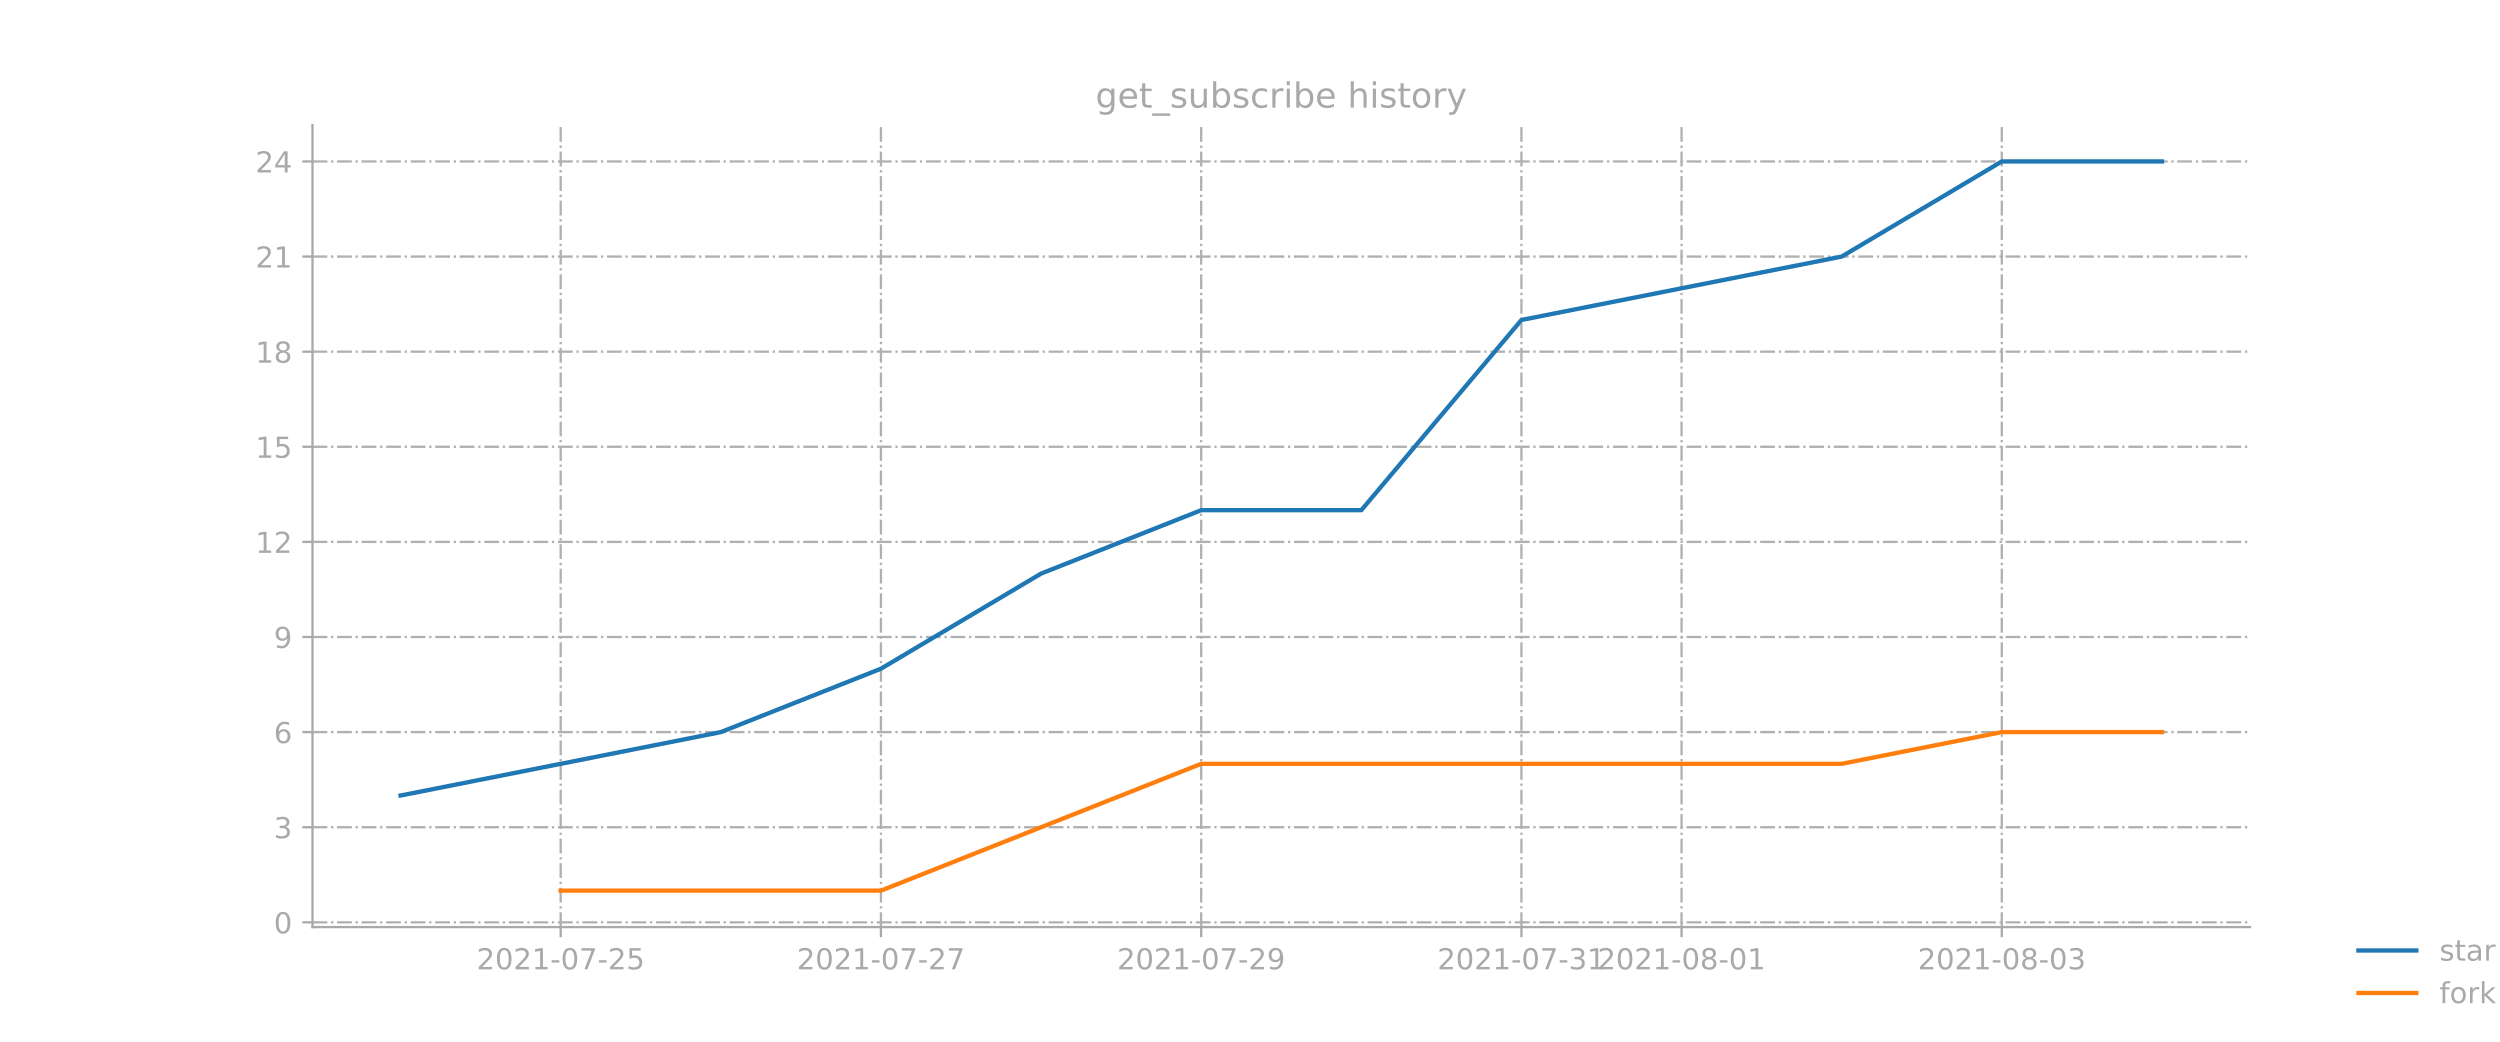
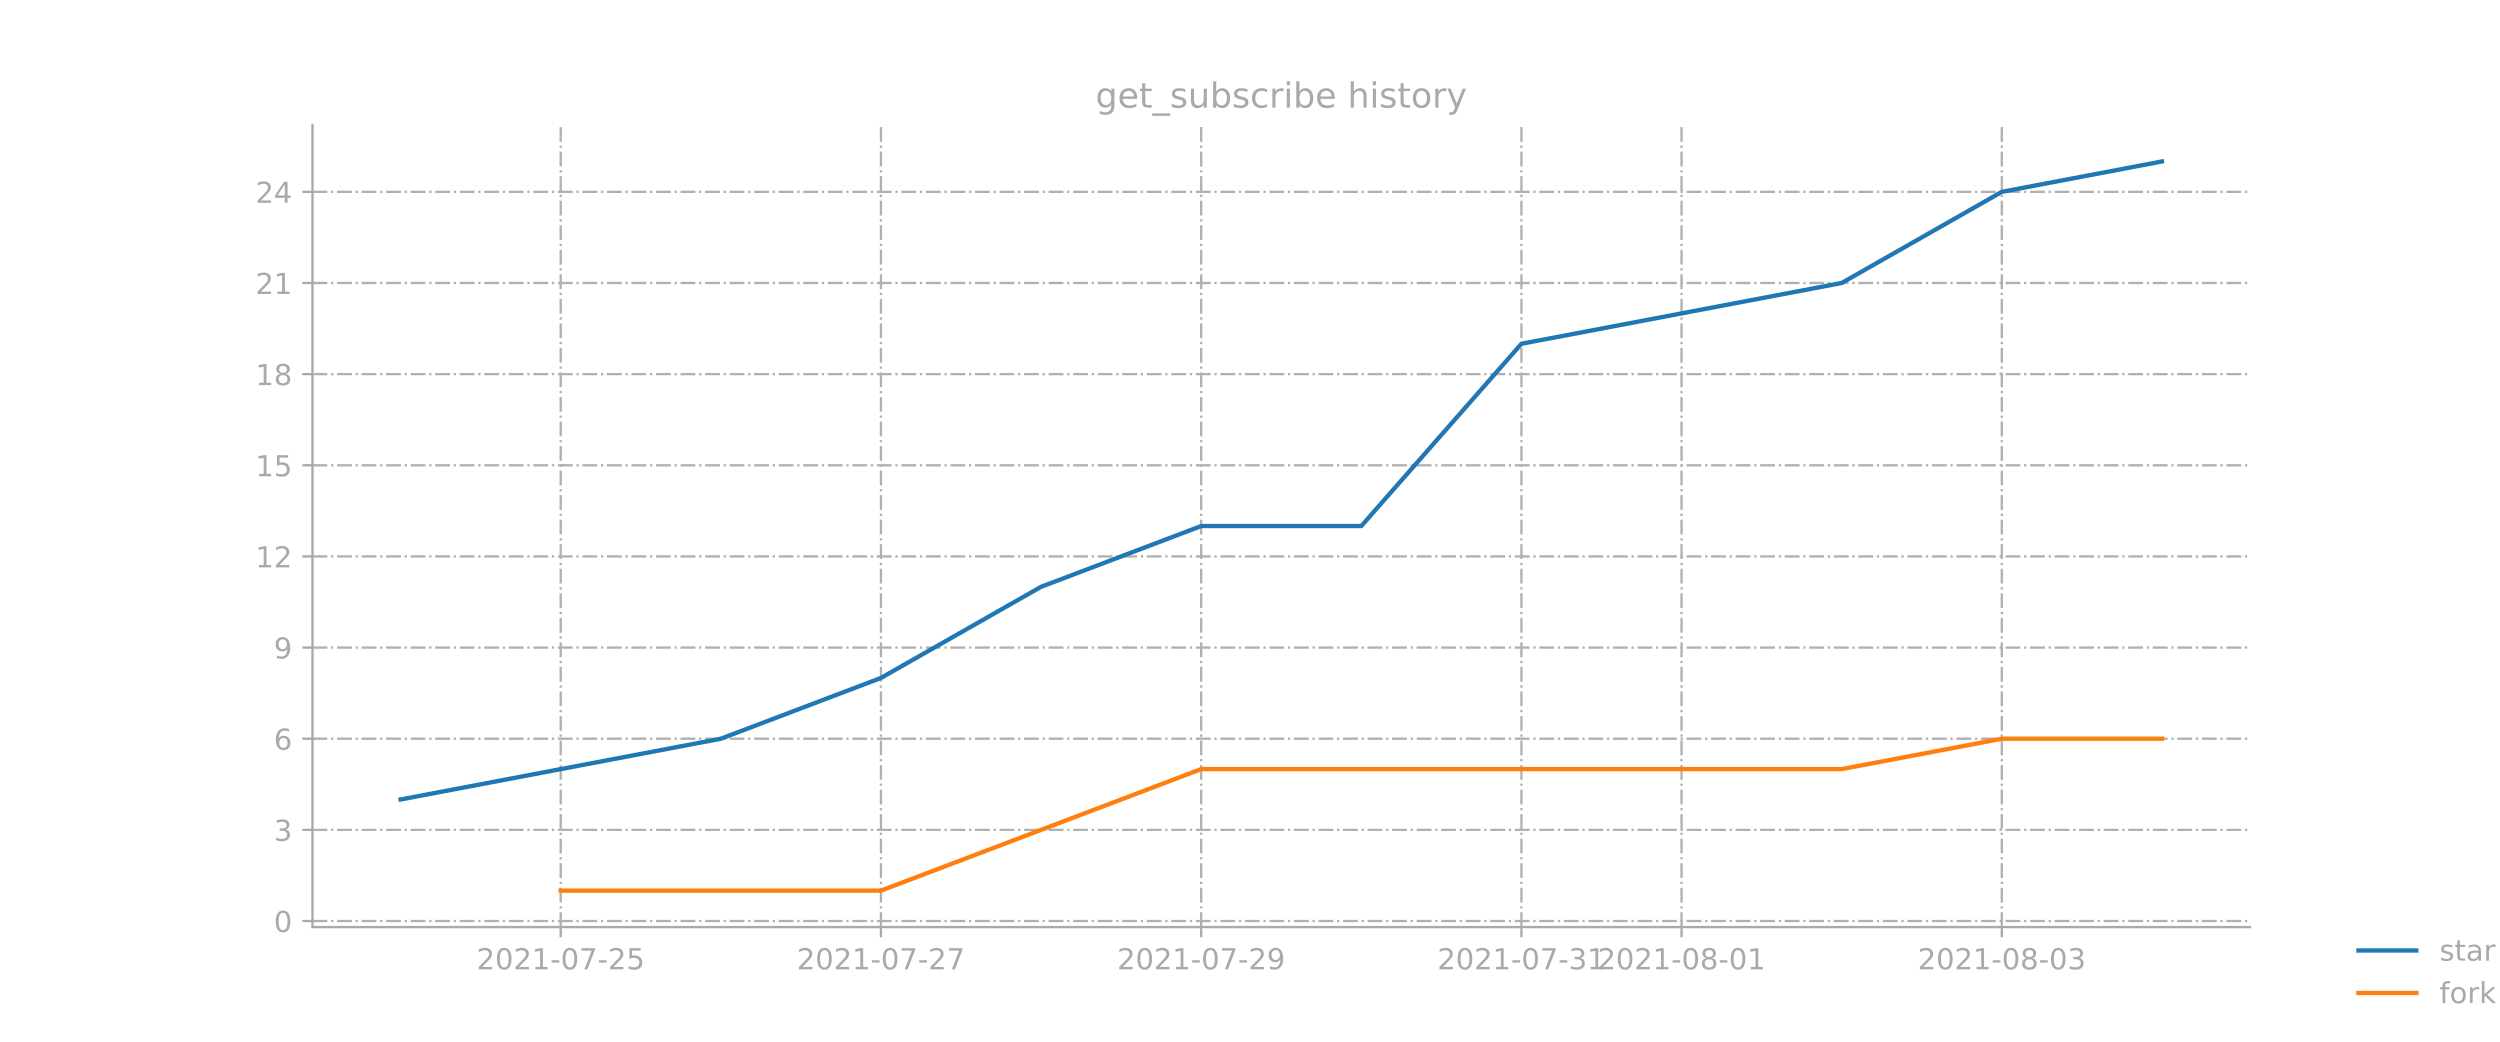
<svg xmlns="http://www.w3.org/2000/svg" xmlns:xlink="http://www.w3.org/1999/xlink" height="360pt" version="1.1" viewBox="0 0 864 360" width="864pt">
  <defs>
    <style type="text/css">*{stroke-linecap:butt;stroke-linejoin:round;}</style>
  </defs>
  <g id="figure_1">
    <g id="patch_1">
      <path d="M 0 360  L 864 360  L 864 0  L 0 0  z " style="fill:none;opacity:0;" />
    </g>
    <g id="axes_1">
      <g id="patch_2">
        <path d="M 108 320.4  L 777.6 320.4  L 777.6 43.2  L 108 43.2  z " style="fill:none;opacity:0;" />
      </g>
      <g id="matplotlib.axis_1">
        <g id="xtick_1">
          <g id="line2d_1">
-             <path clip-path="url(#p2fd78ad7ff)" d="M 193.775 320.4  L 193.775 43.2  " style="fill:none;stroke:#b0b0b0;stroke-dasharray:5.12,1.28,0.8,1.28;stroke-dashoffset:0;stroke-width:0.8;" />
+             <path clip-path="url(#pbae36dc3d2)" d="M 193.775 320.4  L 193.775 43.2  " style="fill:none;stroke:#b0b0b0;stroke-dasharray:5.12,1.28,0.8,1.28;stroke-dashoffset:0;stroke-width:0.8;" />
          </g>
          <g id="line2d_2">
            <defs>
-               <path d="M 0 0  L 0 3.5  " id="m0841ace59b" style="stroke:#a9a9a9;stroke-width:0.8;" />
+               <path d="M 0 0  L 0 3.5  " id="m0ffbf19290" style="stroke:#a9a9a9;stroke-width:0.8;" />
            </defs>
            <g>
-               <use style="fill:#a9a9a9;stroke:#a9a9a9;stroke-width:0.8;" x="193.775" xlink:href="#m0841ace59b" y="320.4" />
+               <use style="fill:#a9a9a9;stroke:#a9a9a9;stroke-width:0.8;" x="193.775" xlink:href="#m0ffbf19290" y="320.4" />
            </g>
          </g>
          <g id="text_1">
            <g style="fill:#a9a9a9;" transform="translate(164.7174 334.9984)scale(0.1 -0.1)">
              <defs>
                <path d="M 1228 531  L 3431 531  L 3431 0  L 469 0  L 469 531  Q 828 903 1448 1529  Q 2069 2156 2228 2338  Q 2531 2678 2651 2914  Q 2772 3150 2772 3378  Q 2772 3750 2511 3984  Q 2250 4219 1831 4219  Q 1534 4219 1204 4116  Q 875 4013 500 3803  L 500 4441  Q 881 4594 1212 4672  Q 1544 4750 1819 4750  Q 2544 4750 2975 4387  Q 3406 4025 3406 3419  Q 3406 3131 3298 2873  Q 3191 2616 2906 2266  Q 2828 2175 2409 1742  Q 1991 1309 1228 531  z " id="DejaVuSans-32" transform="scale(0.015625)" />
                <path d="M 2034 4250  Q 1547 4250 1301 3770  Q 1056 3291 1056 2328  Q 1056 1369 1301 889  Q 1547 409 2034 409  Q 2525 409 2770 889  Q 3016 1369 3016 2328  Q 3016 3291 2770 3770  Q 2525 4250 2034 4250  z M 2034 4750  Q 2819 4750 3233 4129  Q 3647 3509 3647 2328  Q 3647 1150 3233 529  Q 2819 -91 2034 -91  Q 1250 -91 836 529  Q 422 1150 422 2328  Q 422 3509 836 4129  Q 1250 4750 2034 4750  z " id="DejaVuSans-30" transform="scale(0.015625)" />
                <path d="M 794 531  L 1825 531  L 1825 4091  L 703 3866  L 703 4441  L 1819 4666  L 2450 4666  L 2450 531  L 3481 531  L 3481 0  L 794 0  L 794 531  z " id="DejaVuSans-31" transform="scale(0.015625)" />
                <path d="M 313 2009  L 1997 2009  L 1997 1497  L 313 1497  L 313 2009  z " id="DejaVuSans-2d" transform="scale(0.015625)" />
                <path d="M 525 4666  L 3525 4666  L 3525 4397  L 1831 0  L 1172 0  L 2766 4134  L 525 4134  L 525 4666  z " id="DejaVuSans-37" transform="scale(0.015625)" />
                <path d="M 691 4666  L 3169 4666  L 3169 4134  L 1269 4134  L 1269 2991  Q 1406 3038 1543 3061  Q 1681 3084 1819 3084  Q 2600 3084 3056 2656  Q 3513 2228 3513 1497  Q 3513 744 3044 326  Q 2575 -91 1722 -91  Q 1428 -91 1123 -41  Q 819 9 494 109  L 494 744  Q 775 591 1075 516  Q 1375 441 1709 441  Q 2250 441 2565 725  Q 2881 1009 2881 1497  Q 2881 1984 2565 2268  Q 2250 2553 1709 2553  Q 1456 2553 1204 2497  Q 953 2441 691 2322  L 691 4666  z " id="DejaVuSans-35" transform="scale(0.015625)" />
              </defs>
              <use xlink:href="#DejaVuSans-32" />
              <use x="63.623" xlink:href="#DejaVuSans-30" />
              <use x="127.246" xlink:href="#DejaVuSans-32" />
              <use x="190.869" xlink:href="#DejaVuSans-31" />
              <use x="254.492" xlink:href="#DejaVuSans-2d" />
              <use x="290.576" xlink:href="#DejaVuSans-30" />
              <use x="354.199" xlink:href="#DejaVuSans-37" />
              <use x="417.822" xlink:href="#DejaVuSans-2d" />
              <use x="453.906" xlink:href="#DejaVuSans-32" />
              <use x="517.529" xlink:href="#DejaVuSans-35" />
            </g>
          </g>
        </g>
        <g id="xtick_2">
          <g id="line2d_3">
-             <path clip-path="url(#p2fd78ad7ff)" d="M 304.453 320.4  L 304.453 43.2  " style="fill:none;stroke:#b0b0b0;stroke-dasharray:5.12,1.28,0.8,1.28;stroke-dashoffset:0;stroke-width:0.8;" />
+             <path clip-path="url(#pbae36dc3d2)" d="M 304.453 320.4  L 304.453 43.2  " style="fill:none;stroke:#b0b0b0;stroke-dasharray:5.12,1.28,0.8,1.28;stroke-dashoffset:0;stroke-width:0.8;" />
          </g>
          <g id="line2d_4">
            <g>
-               <use style="fill:#a9a9a9;stroke:#a9a9a9;stroke-width:0.8;" x="304.453" xlink:href="#m0841ace59b" y="320.4" />
+               <use style="fill:#a9a9a9;stroke:#a9a9a9;stroke-width:0.8;" x="304.453" xlink:href="#m0ffbf19290" y="320.4" />
            </g>
          </g>
          <g id="text_2">
            <g style="fill:#a9a9a9;" transform="translate(275.3951 334.9984)scale(0.1 -0.1)">
              <use xlink:href="#DejaVuSans-32" />
              <use x="63.623" xlink:href="#DejaVuSans-30" />
              <use x="127.246" xlink:href="#DejaVuSans-32" />
              <use x="190.869" xlink:href="#DejaVuSans-31" />
              <use x="254.492" xlink:href="#DejaVuSans-2d" />
              <use x="290.576" xlink:href="#DejaVuSans-30" />
              <use x="354.199" xlink:href="#DejaVuSans-37" />
              <use x="417.822" xlink:href="#DejaVuSans-2d" />
              <use x="453.906" xlink:href="#DejaVuSans-32" />
              <use x="517.529" xlink:href="#DejaVuSans-37" />
            </g>
          </g>
        </g>
        <g id="xtick_3">
          <g id="line2d_5">
-             <path clip-path="url(#p2fd78ad7ff)" d="M 415.131 320.4  L 415.131 43.2  " style="fill:none;stroke:#b0b0b0;stroke-dasharray:5.12,1.28,0.8,1.28;stroke-dashoffset:0;stroke-width:0.8;" />
+             <path clip-path="url(#pbae36dc3d2)" d="M 415.131 320.4  L 415.131 43.2  " style="fill:none;stroke:#b0b0b0;stroke-dasharray:5.12,1.28,0.8,1.28;stroke-dashoffset:0;stroke-width:0.8;" />
          </g>
          <g id="line2d_6">
            <g>
-               <use style="fill:#a9a9a9;stroke:#a9a9a9;stroke-width:0.8;" x="415.131" xlink:href="#m0841ace59b" y="320.4" />
+               <use style="fill:#a9a9a9;stroke:#a9a9a9;stroke-width:0.8;" x="415.131" xlink:href="#m0ffbf19290" y="320.4" />
            </g>
          </g>
          <g id="text_3">
            <g style="fill:#a9a9a9;" transform="translate(386.0728 334.9984)scale(0.1 -0.1)">
              <defs>
                <path d="M 703 97  L 703 672  Q 941 559 1184 500  Q 1428 441 1663 441  Q 2288 441 2617 861  Q 2947 1281 2994 2138  Q 2813 1869 2534 1725  Q 2256 1581 1919 1581  Q 1219 1581 811 2004  Q 403 2428 403 3163  Q 403 3881 828 4315  Q 1253 4750 1959 4750  Q 2769 4750 3195 4129  Q 3622 3509 3622 2328  Q 3622 1225 3098 567  Q 2575 -91 1691 -91  Q 1453 -91 1209 -44  Q 966 3 703 97  z M 1959 2075  Q 2384 2075 2632 2365  Q 2881 2656 2881 3163  Q 2881 3666 2632 3958  Q 2384 4250 1959 4250  Q 1534 4250 1286 3958  Q 1038 3666 1038 3163  Q 1038 2656 1286 2365  Q 1534 2075 1959 2075  z " id="DejaVuSans-39" transform="scale(0.015625)" />
              </defs>
              <use xlink:href="#DejaVuSans-32" />
              <use x="63.623" xlink:href="#DejaVuSans-30" />
              <use x="127.246" xlink:href="#DejaVuSans-32" />
              <use x="190.869" xlink:href="#DejaVuSans-31" />
              <use x="254.492" xlink:href="#DejaVuSans-2d" />
              <use x="290.576" xlink:href="#DejaVuSans-30" />
              <use x="354.199" xlink:href="#DejaVuSans-37" />
              <use x="417.822" xlink:href="#DejaVuSans-2d" />
              <use x="453.906" xlink:href="#DejaVuSans-32" />
              <use x="517.529" xlink:href="#DejaVuSans-39" />
            </g>
          </g>
        </g>
        <g id="xtick_4">
          <g id="line2d_7">
-             <path clip-path="url(#p2fd78ad7ff)" d="M 525.808 320.4  L 525.808 43.2  " style="fill:none;stroke:#b0b0b0;stroke-dasharray:5.12,1.28,0.8,1.28;stroke-dashoffset:0;stroke-width:0.8;" />
+             <path clip-path="url(#pbae36dc3d2)" d="M 525.808 320.4  L 525.808 43.2  " style="fill:none;stroke:#b0b0b0;stroke-dasharray:5.12,1.28,0.8,1.28;stroke-dashoffset:0;stroke-width:0.8;" />
          </g>
          <g id="line2d_8">
            <g>
-               <use style="fill:#a9a9a9;stroke:#a9a9a9;stroke-width:0.8;" x="525.808" xlink:href="#m0841ace59b" y="320.4" />
+               <use style="fill:#a9a9a9;stroke:#a9a9a9;stroke-width:0.8;" x="525.808" xlink:href="#m0ffbf19290" y="320.4" />
            </g>
          </g>
          <g id="text_4">
            <g style="fill:#a9a9a9;" transform="translate(496.7505 334.9984)scale(0.1 -0.1)">
              <defs>
                <path d="M 2597 2516  Q 3050 2419 3304 2112  Q 3559 1806 3559 1356  Q 3559 666 3084 287  Q 2609 -91 1734 -91  Q 1441 -91 1130 -33  Q 819 25 488 141  L 488 750  Q 750 597 1062 519  Q 1375 441 1716 441  Q 2309 441 2620 675  Q 2931 909 2931 1356  Q 2931 1769 2642 2001  Q 2353 2234 1838 2234  L 1294 2234  L 1294 2753  L 1863 2753  Q 2328 2753 2575 2939  Q 2822 3125 2822 3475  Q 2822 3834 2567 4026  Q 2313 4219 1838 4219  Q 1578 4219 1281 4162  Q 984 4106 628 3988  L 628 4550  Q 988 4650 1302 4700  Q 1616 4750 1894 4750  Q 2613 4750 3031 4423  Q 3450 4097 3450 3541  Q 3450 3153 3228 2886  Q 3006 2619 2597 2516  z " id="DejaVuSans-33" transform="scale(0.015625)" />
              </defs>
              <use xlink:href="#DejaVuSans-32" />
              <use x="63.623" xlink:href="#DejaVuSans-30" />
              <use x="127.246" xlink:href="#DejaVuSans-32" />
              <use x="190.869" xlink:href="#DejaVuSans-31" />
              <use x="254.492" xlink:href="#DejaVuSans-2d" />
              <use x="290.576" xlink:href="#DejaVuSans-30" />
              <use x="354.199" xlink:href="#DejaVuSans-37" />
              <use x="417.822" xlink:href="#DejaVuSans-2d" />
              <use x="453.906" xlink:href="#DejaVuSans-33" />
              <use x="517.529" xlink:href="#DejaVuSans-31" />
            </g>
          </g>
        </g>
        <g id="xtick_5">
          <g id="line2d_9">
-             <path clip-path="url(#p2fd78ad7ff)" d="M 581.147 320.4  L 581.147 43.2  " style="fill:none;stroke:#b0b0b0;stroke-dasharray:5.12,1.28,0.8,1.28;stroke-dashoffset:0;stroke-width:0.8;" />
+             <path clip-path="url(#pbae36dc3d2)" d="M 581.147 320.4  L 581.147 43.2  " style="fill:none;stroke:#b0b0b0;stroke-dasharray:5.12,1.28,0.8,1.28;stroke-dashoffset:0;stroke-width:0.8;" />
          </g>
          <g id="line2d_10">
            <g>
-               <use style="fill:#a9a9a9;stroke:#a9a9a9;stroke-width:0.8;" x="581.147" xlink:href="#m0841ace59b" y="320.4" />
+               <use style="fill:#a9a9a9;stroke:#a9a9a9;stroke-width:0.8;" x="581.147" xlink:href="#m0ffbf19290" y="320.4" />
            </g>
          </g>
          <g id="text_5">
            <g style="fill:#a9a9a9;" transform="translate(552.0893 334.9984)scale(0.1 -0.1)">
              <defs>
                <path d="M 2034 2216  Q 1584 2216 1326 1975  Q 1069 1734 1069 1313  Q 1069 891 1326 650  Q 1584 409 2034 409  Q 2484 409 2743 651  Q 3003 894 3003 1313  Q 3003 1734 2745 1975  Q 2488 2216 2034 2216  z M 1403 2484  Q 997 2584 770 2862  Q 544 3141 544 3541  Q 544 4100 942 4425  Q 1341 4750 2034 4750  Q 2731 4750 3128 4425  Q 3525 4100 3525 3541  Q 3525 3141 3298 2862  Q 3072 2584 2669 2484  Q 3125 2378 3379 2068  Q 3634 1759 3634 1313  Q 3634 634 3220 271  Q 2806 -91 2034 -91  Q 1263 -91 848 271  Q 434 634 434 1313  Q 434 1759 690 2068  Q 947 2378 1403 2484  z M 1172 3481  Q 1172 3119 1398 2916  Q 1625 2713 2034 2713  Q 2441 2713 2670 2916  Q 2900 3119 2900 3481  Q 2900 3844 2670 4047  Q 2441 4250 2034 4250  Q 1625 4250 1398 4047  Q 1172 3844 1172 3481  z " id="DejaVuSans-38" transform="scale(0.015625)" />
              </defs>
              <use xlink:href="#DejaVuSans-32" />
              <use x="63.623" xlink:href="#DejaVuSans-30" />
              <use x="127.246" xlink:href="#DejaVuSans-32" />
              <use x="190.869" xlink:href="#DejaVuSans-31" />
              <use x="254.492" xlink:href="#DejaVuSans-2d" />
              <use x="290.576" xlink:href="#DejaVuSans-30" />
              <use x="354.199" xlink:href="#DejaVuSans-38" />
              <use x="417.822" xlink:href="#DejaVuSans-2d" />
              <use x="453.906" xlink:href="#DejaVuSans-30" />
              <use x="517.529" xlink:href="#DejaVuSans-31" />
            </g>
          </g>
        </g>
        <g id="xtick_6">
          <g id="line2d_11">
-             <path clip-path="url(#p2fd78ad7ff)" d="M 691.825 320.4  L 691.825 43.2  " style="fill:none;stroke:#b0b0b0;stroke-dasharray:5.12,1.28,0.8,1.28;stroke-dashoffset:0;stroke-width:0.8;" />
+             <path clip-path="url(#pbae36dc3d2)" d="M 691.825 320.4  L 691.825 43.2  " style="fill:none;stroke:#b0b0b0;stroke-dasharray:5.12,1.28,0.8,1.28;stroke-dashoffset:0;stroke-width:0.8;" />
          </g>
          <g id="line2d_12">
            <g>
-               <use style="fill:#a9a9a9;stroke:#a9a9a9;stroke-width:0.8;" x="691.825" xlink:href="#m0841ace59b" y="320.4" />
+               <use style="fill:#a9a9a9;stroke:#a9a9a9;stroke-width:0.8;" x="691.825" xlink:href="#m0ffbf19290" y="320.4" />
            </g>
          </g>
          <g id="text_6">
            <g style="fill:#a9a9a9;" transform="translate(662.767 334.9984)scale(0.1 -0.1)">
              <use xlink:href="#DejaVuSans-32" />
              <use x="63.623" xlink:href="#DejaVuSans-30" />
              <use x="127.246" xlink:href="#DejaVuSans-32" />
              <use x="190.869" xlink:href="#DejaVuSans-31" />
              <use x="254.492" xlink:href="#DejaVuSans-2d" />
              <use x="290.576" xlink:href="#DejaVuSans-30" />
              <use x="354.199" xlink:href="#DejaVuSans-38" />
              <use x="417.822" xlink:href="#DejaVuSans-2d" />
              <use x="453.906" xlink:href="#DejaVuSans-30" />
              <use x="517.529" xlink:href="#DejaVuSans-33" />
            </g>
          </g>
        </g>
      </g>
      <g id="matplotlib.axis_2">
        <g id="ytick_1">
          <g id="line2d_13">
-             <path clip-path="url(#p2fd78ad7ff)" d="M 108 318.757  L 777.6 318.757  " style="fill:none;stroke:#b0b0b0;stroke-dasharray:5.12,1.28,0.8,1.28;stroke-dashoffset:0;stroke-width:0.8;" />
+             <path clip-path="url(#pbae36dc3d2)" d="M 108 318.3  L 777.6 318.3  " style="fill:none;stroke:#b0b0b0;stroke-dasharray:5.12,1.28,0.8,1.28;stroke-dashoffset:0;stroke-width:0.8;" />
          </g>
          <g id="line2d_14">
            <defs>
-               <path d="M 0 0  L -3.5 0  " id="m2679223eac" style="stroke:#a9a9a9;stroke-width:0.8;" />
+               <path d="M 0 0  L -3.5 0  " id="m7ec3a31c08" style="stroke:#a9a9a9;stroke-width:0.8;" />
            </defs>
            <g>
-               <use style="fill:#a9a9a9;stroke:#a9a9a9;stroke-width:0.8;" x="108" xlink:href="#m2679223eac" y="318.757" />
+               <use style="fill:#a9a9a9;stroke:#a9a9a9;stroke-width:0.8;" x="108" xlink:href="#m7ec3a31c08" y="318.3" />
            </g>
          </g>
          <g id="text_7">
-             <g style="fill:#a9a9a9;" transform="translate(94.6375 322.5557)scale(0.1 -0.1)">
+             <g style="fill:#a9a9a9;" transform="translate(94.6375 322.0992)scale(0.1 -0.1)">
              <use xlink:href="#DejaVuSans-30" />
            </g>
          </g>
        </g>
        <g id="ytick_2">
          <g id="line2d_15">
-             <path clip-path="url(#p2fd78ad7ff)" d="M 108 285.887  L 777.6 285.887  " style="fill:none;stroke:#b0b0b0;stroke-dasharray:5.12,1.28,0.8,1.28;stroke-dashoffset:0;stroke-width:0.8;" />
+             <path clip-path="url(#pbae36dc3d2)" d="M 108 286.8  L 777.6 286.8  " style="fill:none;stroke:#b0b0b0;stroke-dasharray:5.12,1.28,0.8,1.28;stroke-dashoffset:0;stroke-width:0.8;" />
          </g>
          <g id="line2d_16">
            <g>
-               <use style="fill:#a9a9a9;stroke:#a9a9a9;stroke-width:0.8;" x="108" xlink:href="#m2679223eac" y="285.887" />
+               <use style="fill:#a9a9a9;stroke:#a9a9a9;stroke-width:0.8;" x="108" xlink:href="#m7ec3a31c08" y="286.8" />
            </g>
          </g>
          <g id="text_8">
-             <g style="fill:#a9a9a9;" transform="translate(94.6375 289.6862)scale(0.1 -0.1)">
+             <g style="fill:#a9a9a9;" transform="translate(94.6375 290.5992)scale(0.1 -0.1)">
              <use xlink:href="#DejaVuSans-33" />
            </g>
          </g>
        </g>
        <g id="ytick_3">
          <g id="line2d_17">
-             <path clip-path="url(#p2fd78ad7ff)" d="M 108 253.017  L 777.6 253.017  " style="fill:none;stroke:#b0b0b0;stroke-dasharray:5.12,1.28,0.8,1.28;stroke-dashoffset:0;stroke-width:0.8;" />
+             <path clip-path="url(#pbae36dc3d2)" d="M 108 255.3  L 777.6 255.3  " style="fill:none;stroke:#b0b0b0;stroke-dasharray:5.12,1.28,0.8,1.28;stroke-dashoffset:0;stroke-width:0.8;" />
          </g>
          <g id="line2d_18">
            <g>
-               <use style="fill:#a9a9a9;stroke:#a9a9a9;stroke-width:0.8;" x="108" xlink:href="#m2679223eac" y="253.017" />
+               <use style="fill:#a9a9a9;stroke:#a9a9a9;stroke-width:0.8;" x="108" xlink:href="#m7ec3a31c08" y="255.3" />
            </g>
          </g>
          <g id="text_9">
-             <g style="fill:#a9a9a9;" transform="translate(94.6375 256.8166)scale(0.1 -0.1)">
+             <g style="fill:#a9a9a9;" transform="translate(94.6375 259.0992)scale(0.1 -0.1)">
              <defs>
                <path d="M 2113 2584  Q 1688 2584 1439 2293  Q 1191 2003 1191 1497  Q 1191 994 1439 701  Q 1688 409 2113 409  Q 2538 409 2786 701  Q 3034 994 3034 1497  Q 3034 2003 2786 2293  Q 2538 2584 2113 2584  z M 3366 4563  L 3366 3988  Q 3128 4100 2886 4159  Q 2644 4219 2406 4219  Q 1781 4219 1451 3797  Q 1122 3375 1075 2522  Q 1259 2794 1537 2939  Q 1816 3084 2150 3084  Q 2853 3084 3261 2657  Q 3669 2231 3669 1497  Q 3669 778 3244 343  Q 2819 -91 2113 -91  Q 1303 -91 875 529  Q 447 1150 447 2328  Q 447 3434 972 4092  Q 1497 4750 2381 4750  Q 2619 4750 2861 4703  Q 3103 4656 3366 4563  z " id="DejaVuSans-36" transform="scale(0.015625)" />
              </defs>
              <use xlink:href="#DejaVuSans-36" />
            </g>
          </g>
        </g>
        <g id="ytick_4">
          <g id="line2d_19">
-             <path clip-path="url(#p2fd78ad7ff)" d="M 108 220.148  L 777.6 220.148  " style="fill:none;stroke:#b0b0b0;stroke-dasharray:5.12,1.28,0.8,1.28;stroke-dashoffset:0;stroke-width:0.8;" />
+             <path clip-path="url(#pbae36dc3d2)" d="M 108 223.8  L 777.6 223.8  " style="fill:none;stroke:#b0b0b0;stroke-dasharray:5.12,1.28,0.8,1.28;stroke-dashoffset:0;stroke-width:0.8;" />
          </g>
          <g id="line2d_20">
            <g>
-               <use style="fill:#a9a9a9;stroke:#a9a9a9;stroke-width:0.8;" x="108" xlink:href="#m2679223eac" y="220.148" />
+               <use style="fill:#a9a9a9;stroke:#a9a9a9;stroke-width:0.8;" x="108" xlink:href="#m7ec3a31c08" y="223.8" />
            </g>
          </g>
          <g id="text_10">
-             <g style="fill:#a9a9a9;" transform="translate(94.6375 223.947)scale(0.1 -0.1)">
+             <g style="fill:#a9a9a9;" transform="translate(94.6375 227.5992)scale(0.1 -0.1)">
              <use xlink:href="#DejaVuSans-39" />
            </g>
          </g>
        </g>
        <g id="ytick_5">
          <g id="line2d_21">
-             <path clip-path="url(#p2fd78ad7ff)" d="M 108 187.278  L 777.6 187.278  " style="fill:none;stroke:#b0b0b0;stroke-dasharray:5.12,1.28,0.8,1.28;stroke-dashoffset:0;stroke-width:0.8;" />
+             <path clip-path="url(#pbae36dc3d2)" d="M 108 192.3  L 777.6 192.3  " style="fill:none;stroke:#b0b0b0;stroke-dasharray:5.12,1.28,0.8,1.28;stroke-dashoffset:0;stroke-width:0.8;" />
          </g>
          <g id="line2d_22">
            <g>
-               <use style="fill:#a9a9a9;stroke:#a9a9a9;stroke-width:0.8;" x="108" xlink:href="#m2679223eac" y="187.278" />
+               <use style="fill:#a9a9a9;stroke:#a9a9a9;stroke-width:0.8;" x="108" xlink:href="#m7ec3a31c08" y="192.3" />
            </g>
          </g>
          <g id="text_11">
-             <g style="fill:#a9a9a9;" transform="translate(88.275 191.0775)scale(0.1 -0.1)">
+             <g style="fill:#a9a9a9;" transform="translate(88.275 196.0992)scale(0.1 -0.1)">
              <use xlink:href="#DejaVuSans-31" />
              <use x="63.623" xlink:href="#DejaVuSans-32" />
            </g>
          </g>
        </g>
        <g id="ytick_6">
          <g id="line2d_23">
-             <path clip-path="url(#p2fd78ad7ff)" d="M 108 154.409  L 777.6 154.409  " style="fill:none;stroke:#b0b0b0;stroke-dasharray:5.12,1.28,0.8,1.28;stroke-dashoffset:0;stroke-width:0.8;" />
+             <path clip-path="url(#pbae36dc3d2)" d="M 108 160.8  L 777.6 160.8  " style="fill:none;stroke:#b0b0b0;stroke-dasharray:5.12,1.28,0.8,1.28;stroke-dashoffset:0;stroke-width:0.8;" />
          </g>
          <g id="line2d_24">
            <g>
-               <use style="fill:#a9a9a9;stroke:#a9a9a9;stroke-width:0.8;" x="108" xlink:href="#m2679223eac" y="154.409" />
+               <use style="fill:#a9a9a9;stroke:#a9a9a9;stroke-width:0.8;" x="108" xlink:href="#m7ec3a31c08" y="160.8" />
            </g>
          </g>
          <g id="text_12">
-             <g style="fill:#a9a9a9;" transform="translate(88.275 158.2079)scale(0.1 -0.1)">
+             <g style="fill:#a9a9a9;" transform="translate(88.275 164.5992)scale(0.1 -0.1)">
              <use xlink:href="#DejaVuSans-31" />
              <use x="63.623" xlink:href="#DejaVuSans-35" />
            </g>
          </g>
        </g>
        <g id="ytick_7">
          <g id="line2d_25">
-             <path clip-path="url(#p2fd78ad7ff)" d="M 108 121.539  L 777.6 121.539  " style="fill:none;stroke:#b0b0b0;stroke-dasharray:5.12,1.28,0.8,1.28;stroke-dashoffset:0;stroke-width:0.8;" />
+             <path clip-path="url(#pbae36dc3d2)" d="M 108 129.3  L 777.6 129.3  " style="fill:none;stroke:#b0b0b0;stroke-dasharray:5.12,1.28,0.8,1.28;stroke-dashoffset:0;stroke-width:0.8;" />
          </g>
          <g id="line2d_26">
            <g>
-               <use style="fill:#a9a9a9;stroke:#a9a9a9;stroke-width:0.8;" x="108" xlink:href="#m2679223eac" y="121.539" />
+               <use style="fill:#a9a9a9;stroke:#a9a9a9;stroke-width:0.8;" x="108" xlink:href="#m7ec3a31c08" y="129.3" />
            </g>
          </g>
          <g id="text_13">
-             <g style="fill:#a9a9a9;" transform="translate(88.275 125.3383)scale(0.1 -0.1)">
+             <g style="fill:#a9a9a9;" transform="translate(88.275 133.0992)scale(0.1 -0.1)">
              <use xlink:href="#DejaVuSans-31" />
              <use x="63.623" xlink:href="#DejaVuSans-38" />
            </g>
          </g>
        </g>
        <g id="ytick_8">
          <g id="line2d_27">
-             <path clip-path="url(#p2fd78ad7ff)" d="M 108 88.67  L 777.6 88.67  " style="fill:none;stroke:#b0b0b0;stroke-dasharray:5.12,1.28,0.8,1.28;stroke-dashoffset:0;stroke-width:0.8;" />
+             <path clip-path="url(#pbae36dc3d2)" d="M 108 97.8  L 777.6 97.8  " style="fill:none;stroke:#b0b0b0;stroke-dasharray:5.12,1.28,0.8,1.28;stroke-dashoffset:0;stroke-width:0.8;" />
          </g>
          <g id="line2d_28">
            <g>
-               <use style="fill:#a9a9a9;stroke:#a9a9a9;stroke-width:0.8;" x="108" xlink:href="#m2679223eac" y="88.67" />
+               <use style="fill:#a9a9a9;stroke:#a9a9a9;stroke-width:0.8;" x="108" xlink:href="#m7ec3a31c08" y="97.8" />
            </g>
          </g>
          <g id="text_14">
-             <g style="fill:#a9a9a9;" transform="translate(88.275 92.46878)scale(0.1 -0.1)">
+             <g style="fill:#a9a9a9;" transform="translate(88.275 101.5992)scale(0.1 -0.1)">
              <use xlink:href="#DejaVuSans-32" />
              <use x="63.623" xlink:href="#DejaVuSans-31" />
            </g>
          </g>
        </g>
        <g id="ytick_9">
          <g id="line2d_29">
-             <path clip-path="url(#p2fd78ad7ff)" d="M 108 55.8  L 777.6 55.8  " style="fill:none;stroke:#b0b0b0;stroke-dasharray:5.12,1.28,0.8,1.28;stroke-dashoffset:0;stroke-width:0.8;" />
+             <path clip-path="url(#pbae36dc3d2)" d="M 108 66.3  L 777.6 66.3  " style="fill:none;stroke:#b0b0b0;stroke-dasharray:5.12,1.28,0.8,1.28;stroke-dashoffset:0;stroke-width:0.8;" />
          </g>
          <g id="line2d_30">
            <g>
-               <use style="fill:#a9a9a9;stroke:#a9a9a9;stroke-width:0.8;" x="108" xlink:href="#m2679223eac" y="55.8" />
+               <use style="fill:#a9a9a9;stroke:#a9a9a9;stroke-width:0.8;" x="108" xlink:href="#m7ec3a31c08" y="66.3" />
            </g>
          </g>
          <g id="text_15">
-             <g style="fill:#a9a9a9;" transform="translate(88.275 59.59922)scale(0.1 -0.1)">
+             <g style="fill:#a9a9a9;" transform="translate(88.275 70.09922)scale(0.1 -0.1)">
              <defs>
                <path d="M 2419 4116  L 825 1625  L 2419 1625  L 2419 4116  z M 2253 4666  L 3047 4666  L 3047 1625  L 3713 1625  L 3713 1100  L 3047 1100  L 3047 0  L 2419 0  L 2419 1100  L 313 1100  L 313 1709  L 2253 4666  z " id="DejaVuSans-34" transform="scale(0.015625)" />
              </defs>
              <use xlink:href="#DejaVuSans-32" />
              <use x="63.623" xlink:href="#DejaVuSans-34" />
            </g>
          </g>
        </g>
      </g>
      <g id="line2d_31">
-         <path clip-path="url(#p2fd78ad7ff)" d="M 138.436 274.93  L 193.775 263.974  L 249.114 253.017  L 304.453 231.104  L 359.792 198.235  L 415.131 176.322  L 470.469 176.322  L 525.808 110.583  L 581.147 99.626  L 636.486 88.67  L 691.825 55.8  L 747.164 55.8  " style="fill:none;stroke:#1f77b4;stroke-linecap:square;stroke-width:1.5;" />
+         <path clip-path="url(#pbae36dc3d2)" d="M 138.436 276.3  L 193.775 265.8  L 249.114 255.3  L 304.453 234.3  L 359.792 202.8  L 415.131 181.8  L 470.469 181.8  L 525.808 118.8  L 581.147 108.3  L 636.486 97.8  L 691.825 66.3  L 747.164 55.8  " style="fill:none;stroke:#1f77b4;stroke-linecap:square;stroke-width:1.5;" />
      </g>
      <g id="line2d_32">
-         <path clip-path="url(#p2fd78ad7ff)" d="M 193.775 307.8  L 249.114 307.8  L 304.453 307.8  L 359.792 285.887  L 415.131 263.974  L 470.469 263.974  L 525.808 263.974  L 581.147 263.974  L 636.486 263.974  L 691.825 253.017  L 747.164 253.017  " style="fill:none;stroke:#ff7f0e;stroke-linecap:square;stroke-width:1.5;" />
+         <path clip-path="url(#pbae36dc3d2)" d="M 193.775 307.8  L 249.114 307.8  L 304.453 307.8  L 359.792 286.8  L 415.131 265.8  L 470.469 265.8  L 525.808 265.8  L 581.147 265.8  L 636.486 265.8  L 691.825 255.3  L 747.164 255.3  " style="fill:none;stroke:#ff7f0e;stroke-linecap:square;stroke-width:1.5;" />
      </g>
      <g id="patch_3">
        <path d="M 108 320.4  L 108 43.2  " style="fill:none;stroke:#a9a9a9;stroke-linecap:square;stroke-linejoin:miter;stroke-width:0.8;" />
      </g>
      <g id="patch_4">
        <path d="M 777.6 320.4  L 777.6 43.2  " style="fill:none;" />
      </g>
      <g id="patch_5">
        <path d="M 108 320.4  L 777.6 320.4  " style="fill:none;stroke:#a9a9a9;stroke-linecap:square;stroke-linejoin:miter;stroke-width:0.8;" />
      </g>
      <g id="patch_6">
        <path d="M 108 43.2  L 777.6 43.2  " style="fill:none;" />
      </g>
      <g id="text_16">
        <g style="fill:#a9a9a9;" transform="translate(378.6075 37.2)scale(0.12 -0.12)">
          <defs>
            <path d="M 2906 1791  Q 2906 2416 2648 2759  Q 2391 3103 1925 3103  Q 1463 3103 1205 2759  Q 947 2416 947 1791  Q 947 1169 1205 825  Q 1463 481 1925 481  Q 2391 481 2648 825  Q 2906 1169 2906 1791  z M 3481 434  Q 3481 -459 3084 -895  Q 2688 -1331 1869 -1331  Q 1566 -1331 1297 -1286  Q 1028 -1241 775 -1147  L 775 -588  Q 1028 -725 1275 -790  Q 1522 -856 1778 -856  Q 2344 -856 2625 -561  Q 2906 -266 2906 331  L 2906 616  Q 2728 306 2450 153  Q 2172 0 1784 0  Q 1141 0 747 490  Q 353 981 353 1791  Q 353 2603 747 3093  Q 1141 3584 1784 3584  Q 2172 3584 2450 3431  Q 2728 3278 2906 2969  L 2906 3500  L 3481 3500  L 3481 434  z " id="DejaVuSans-67" transform="scale(0.015625)" />
            <path d="M 3597 1894  L 3597 1613  L 953 1613  Q 991 1019 1311 708  Q 1631 397 2203 397  Q 2534 397 2845 478  Q 3156 559 3463 722  L 3463 178  Q 3153 47 2828 -22  Q 2503 -91 2169 -91  Q 1331 -91 842 396  Q 353 884 353 1716  Q 353 2575 817 3079  Q 1281 3584 2069 3584  Q 2775 3584 3186 3129  Q 3597 2675 3597 1894  z M 3022 2063  Q 3016 2534 2758 2815  Q 2500 3097 2075 3097  Q 1594 3097 1305 2825  Q 1016 2553 972 2059  L 3022 2063  z " id="DejaVuSans-65" transform="scale(0.015625)" />
            <path d="M 1172 4494  L 1172 3500  L 2356 3500  L 2356 3053  L 1172 3053  L 1172 1153  Q 1172 725 1289 603  Q 1406 481 1766 481  L 2356 481  L 2356 0  L 1766 0  Q 1100 0 847 248  Q 594 497 594 1153  L 594 3053  L 172 3053  L 172 3500  L 594 3500  L 594 4494  L 1172 4494  z " id="DejaVuSans-74" transform="scale(0.015625)" />
            <path d="M 3263 -1063  L 3263 -1509  L -63 -1509  L -63 -1063  L 3263 -1063  z " id="DejaVuSans-5f" transform="scale(0.015625)" />
            <path d="M 2834 3397  L 2834 2853  Q 2591 2978 2328 3040  Q 2066 3103 1784 3103  Q 1356 3103 1142 2972  Q 928 2841 928 2578  Q 928 2378 1081 2264  Q 1234 2150 1697 2047  L 1894 2003  Q 2506 1872 2764 1633  Q 3022 1394 3022 966  Q 3022 478 2636 193  Q 2250 -91 1575 -91  Q 1294 -91 989 -36  Q 684 19 347 128  L 347 722  Q 666 556 975 473  Q 1284 391 1588 391  Q 1994 391 2212 530  Q 2431 669 2431 922  Q 2431 1156 2273 1281  Q 2116 1406 1581 1522  L 1381 1569  Q 847 1681 609 1914  Q 372 2147 372 2553  Q 372 3047 722 3315  Q 1072 3584 1716 3584  Q 2034 3584 2315 3537  Q 2597 3491 2834 3397  z " id="DejaVuSans-73" transform="scale(0.015625)" />
            <path d="M 544 1381  L 544 3500  L 1119 3500  L 1119 1403  Q 1119 906 1312 657  Q 1506 409 1894 409  Q 2359 409 2629 706  Q 2900 1003 2900 1516  L 2900 3500  L 3475 3500  L 3475 0  L 2900 0  L 2900 538  Q 2691 219 2414 64  Q 2138 -91 1772 -91  Q 1169 -91 856 284  Q 544 659 544 1381  z M 1991 3584  L 1991 3584  z " id="DejaVuSans-75" transform="scale(0.015625)" />
            <path d="M 3116 1747  Q 3116 2381 2855 2742  Q 2594 3103 2138 3103  Q 1681 3103 1420 2742  Q 1159 2381 1159 1747  Q 1159 1113 1420 752  Q 1681 391 2138 391  Q 2594 391 2855 752  Q 3116 1113 3116 1747  z M 1159 2969  Q 1341 3281 1617 3432  Q 1894 3584 2278 3584  Q 2916 3584 3314 3078  Q 3713 2572 3713 1747  Q 3713 922 3314 415  Q 2916 -91 2278 -91  Q 1894 -91 1617 61  Q 1341 213 1159 525  L 1159 0  L 581 0  L 581 4863  L 1159 4863  L 1159 2969  z " id="DejaVuSans-62" transform="scale(0.015625)" />
            <path d="M 3122 3366  L 3122 2828  Q 2878 2963 2633 3030  Q 2388 3097 2138 3097  Q 1578 3097 1268 2742  Q 959 2388 959 1747  Q 959 1106 1268 751  Q 1578 397 2138 397  Q 2388 397 2633 464  Q 2878 531 3122 666  L 3122 134  Q 2881 22 2623 -34  Q 2366 -91 2075 -91  Q 1284 -91 818 406  Q 353 903 353 1747  Q 353 2603 823 3093  Q 1294 3584 2113 3584  Q 2378 3584 2631 3529  Q 2884 3475 3122 3366  z " id="DejaVuSans-63" transform="scale(0.015625)" />
            <path d="M 2631 2963  Q 2534 3019 2420 3045  Q 2306 3072 2169 3072  Q 1681 3072 1420 2755  Q 1159 2438 1159 1844  L 1159 0  L 581 0  L 581 3500  L 1159 3500  L 1159 2956  Q 1341 3275 1631 3429  Q 1922 3584 2338 3584  Q 2397 3584 2469 3576  Q 2541 3569 2628 3553  L 2631 2963  z " id="DejaVuSans-72" transform="scale(0.015625)" />
            <path d="M 603 3500  L 1178 3500  L 1178 0  L 603 0  L 603 3500  z M 603 4863  L 1178 4863  L 1178 4134  L 603 4134  L 603 4863  z " id="DejaVuSans-69" transform="scale(0.015625)" />
            <path id="DejaVuSans-20" transform="scale(0.015625)" />
            <path d="M 3513 2113  L 3513 0  L 2938 0  L 2938 2094  Q 2938 2591 2744 2837  Q 2550 3084 2163 3084  Q 1697 3084 1428 2787  Q 1159 2491 1159 1978  L 1159 0  L 581 0  L 581 4863  L 1159 4863  L 1159 2956  Q 1366 3272 1645 3428  Q 1925 3584 2291 3584  Q 2894 3584 3203 3211  Q 3513 2838 3513 2113  z " id="DejaVuSans-68" transform="scale(0.015625)" />
            <path d="M 1959 3097  Q 1497 3097 1228 2736  Q 959 2375 959 1747  Q 959 1119 1226 758  Q 1494 397 1959 397  Q 2419 397 2687 759  Q 2956 1122 2956 1747  Q 2956 2369 2687 2733  Q 2419 3097 1959 3097  z M 1959 3584  Q 2709 3584 3137 3096  Q 3566 2609 3566 1747  Q 3566 888 3137 398  Q 2709 -91 1959 -91  Q 1206 -91 779 398  Q 353 888 353 1747  Q 353 2609 779 3096  Q 1206 3584 1959 3584  z " id="DejaVuSans-6f" transform="scale(0.015625)" />
            <path d="M 2059 -325  Q 1816 -950 1584 -1140  Q 1353 -1331 966 -1331  L 506 -1331  L 506 -850  L 844 -850  Q 1081 -850 1212 -737  Q 1344 -625 1503 -206  L 1606 56  L 191 3500  L 800 3500  L 1894 763  L 2988 3500  L 3597 3500  L 2059 -325  z " id="DejaVuSans-79" transform="scale(0.015625)" />
          </defs>
          <use xlink:href="#DejaVuSans-67" />
          <use x="63.477" xlink:href="#DejaVuSans-65" />
          <use x="125" xlink:href="#DejaVuSans-74" />
          <use x="164.209" xlink:href="#DejaVuSans-5f" />
          <use x="214.209" xlink:href="#DejaVuSans-73" />
          <use x="266.309" xlink:href="#DejaVuSans-75" />
          <use x="329.688" xlink:href="#DejaVuSans-62" />
          <use x="393.164" xlink:href="#DejaVuSans-73" />
          <use x="445.264" xlink:href="#DejaVuSans-63" />
          <use x="500.244" xlink:href="#DejaVuSans-72" />
          <use x="541.357" xlink:href="#DejaVuSans-69" />
          <use x="569.141" xlink:href="#DejaVuSans-62" />
          <use x="632.617" xlink:href="#DejaVuSans-65" />
          <use x="694.141" xlink:href="#DejaVuSans-20" />
          <use x="725.928" xlink:href="#DejaVuSans-68" />
          <use x="789.307" xlink:href="#DejaVuSans-69" />
          <use x="817.09" xlink:href="#DejaVuSans-73" />
          <use x="869.189" xlink:href="#DejaVuSans-74" />
          <use x="908.398" xlink:href="#DejaVuSans-6f" />
          <use x="969.58" xlink:href="#DejaVuSans-72" />
          <use x="1010.693" xlink:href="#DejaVuSans-79" />
        </g>
      </g>
      <g id="legend_1">
        <g id="line2d_33">
          <path d="M 815.08 328.498  L 835.08 328.498  " style="fill:none;stroke:#1f77b4;stroke-linecap:square;stroke-width:1.5;" />
        </g>
        <g id="line2d_34" />
        <g id="text_17">
          <g style="fill:#a9a9a9;" transform="translate(843.08 331.9984)scale(0.1 -0.1)">
            <defs>
              <path d="M 2194 1759  Q 1497 1759 1228 1600  Q 959 1441 959 1056  Q 959 750 1161 570  Q 1363 391 1709 391  Q 2188 391 2477 730  Q 2766 1069 2766 1631  L 2766 1759  L 2194 1759  z M 3341 1997  L 3341 0  L 2766 0  L 2766 531  Q 2569 213 2275 61  Q 1981 -91 1556 -91  Q 1019 -91 701 211  Q 384 513 384 1019  Q 384 1609 779 1909  Q 1175 2209 1959 2209  L 2766 2209  L 2766 2266  Q 2766 2663 2505 2880  Q 2244 3097 1772 3097  Q 1472 3097 1187 3025  Q 903 2953 641 2809  L 641 3341  Q 956 3463 1253 3523  Q 1550 3584 1831 3584  Q 2591 3584 2966 3190  Q 3341 2797 3341 1997  z " id="DejaVuSans-61" transform="scale(0.015625)" />
            </defs>
            <use xlink:href="#DejaVuSans-73" />
            <use x="52.1" xlink:href="#DejaVuSans-74" />
            <use x="91.309" xlink:href="#DejaVuSans-61" />
            <use x="152.588" xlink:href="#DejaVuSans-72" />
          </g>
        </g>
        <g id="line2d_35">
          <path d="M 815.08 343.177  L 835.08 343.177  " style="fill:none;stroke:#ff7f0e;stroke-linecap:square;stroke-width:1.5;" />
        </g>
        <g id="line2d_36" />
        <g id="text_18">
          <g style="fill:#a9a9a9;" transform="translate(843.08 346.6766)scale(0.1 -0.1)">
            <defs>
              <path d="M 2375 4863  L 2375 4384  L 1825 4384  Q 1516 4384 1395 4259  Q 1275 4134 1275 3809  L 1275 3500  L 2222 3500  L 2222 3053  L 1275 3053  L 1275 0  L 697 0  L 697 3053  L 147 3053  L 147 3500  L 697 3500  L 697 3744  Q 697 4328 969 4595  Q 1241 4863 1831 4863  L 2375 4863  z " id="DejaVuSans-66" transform="scale(0.015625)" />
              <path d="M 581 4863  L 1159 4863  L 1159 1991  L 2875 3500  L 3609 3500  L 1753 1863  L 3688 0  L 2938 0  L 1159 1709  L 1159 0  L 581 0  L 581 4863  z " id="DejaVuSans-6b" transform="scale(0.015625)" />
            </defs>
            <use xlink:href="#DejaVuSans-66" />
            <use x="35.205" xlink:href="#DejaVuSans-6f" />
            <use x="96.387" xlink:href="#DejaVuSans-72" />
            <use x="137.5" xlink:href="#DejaVuSans-6b" />
          </g>
        </g>
      </g>
    </g>
  </g>
  <defs>
-     <clipPath id="p2fd78ad7ff">
+     <clipPath id="pbae36dc3d2">
      <rect height="277.2" width="669.6" x="108" y="43.2" />
    </clipPath>
  </defs>
</svg>
